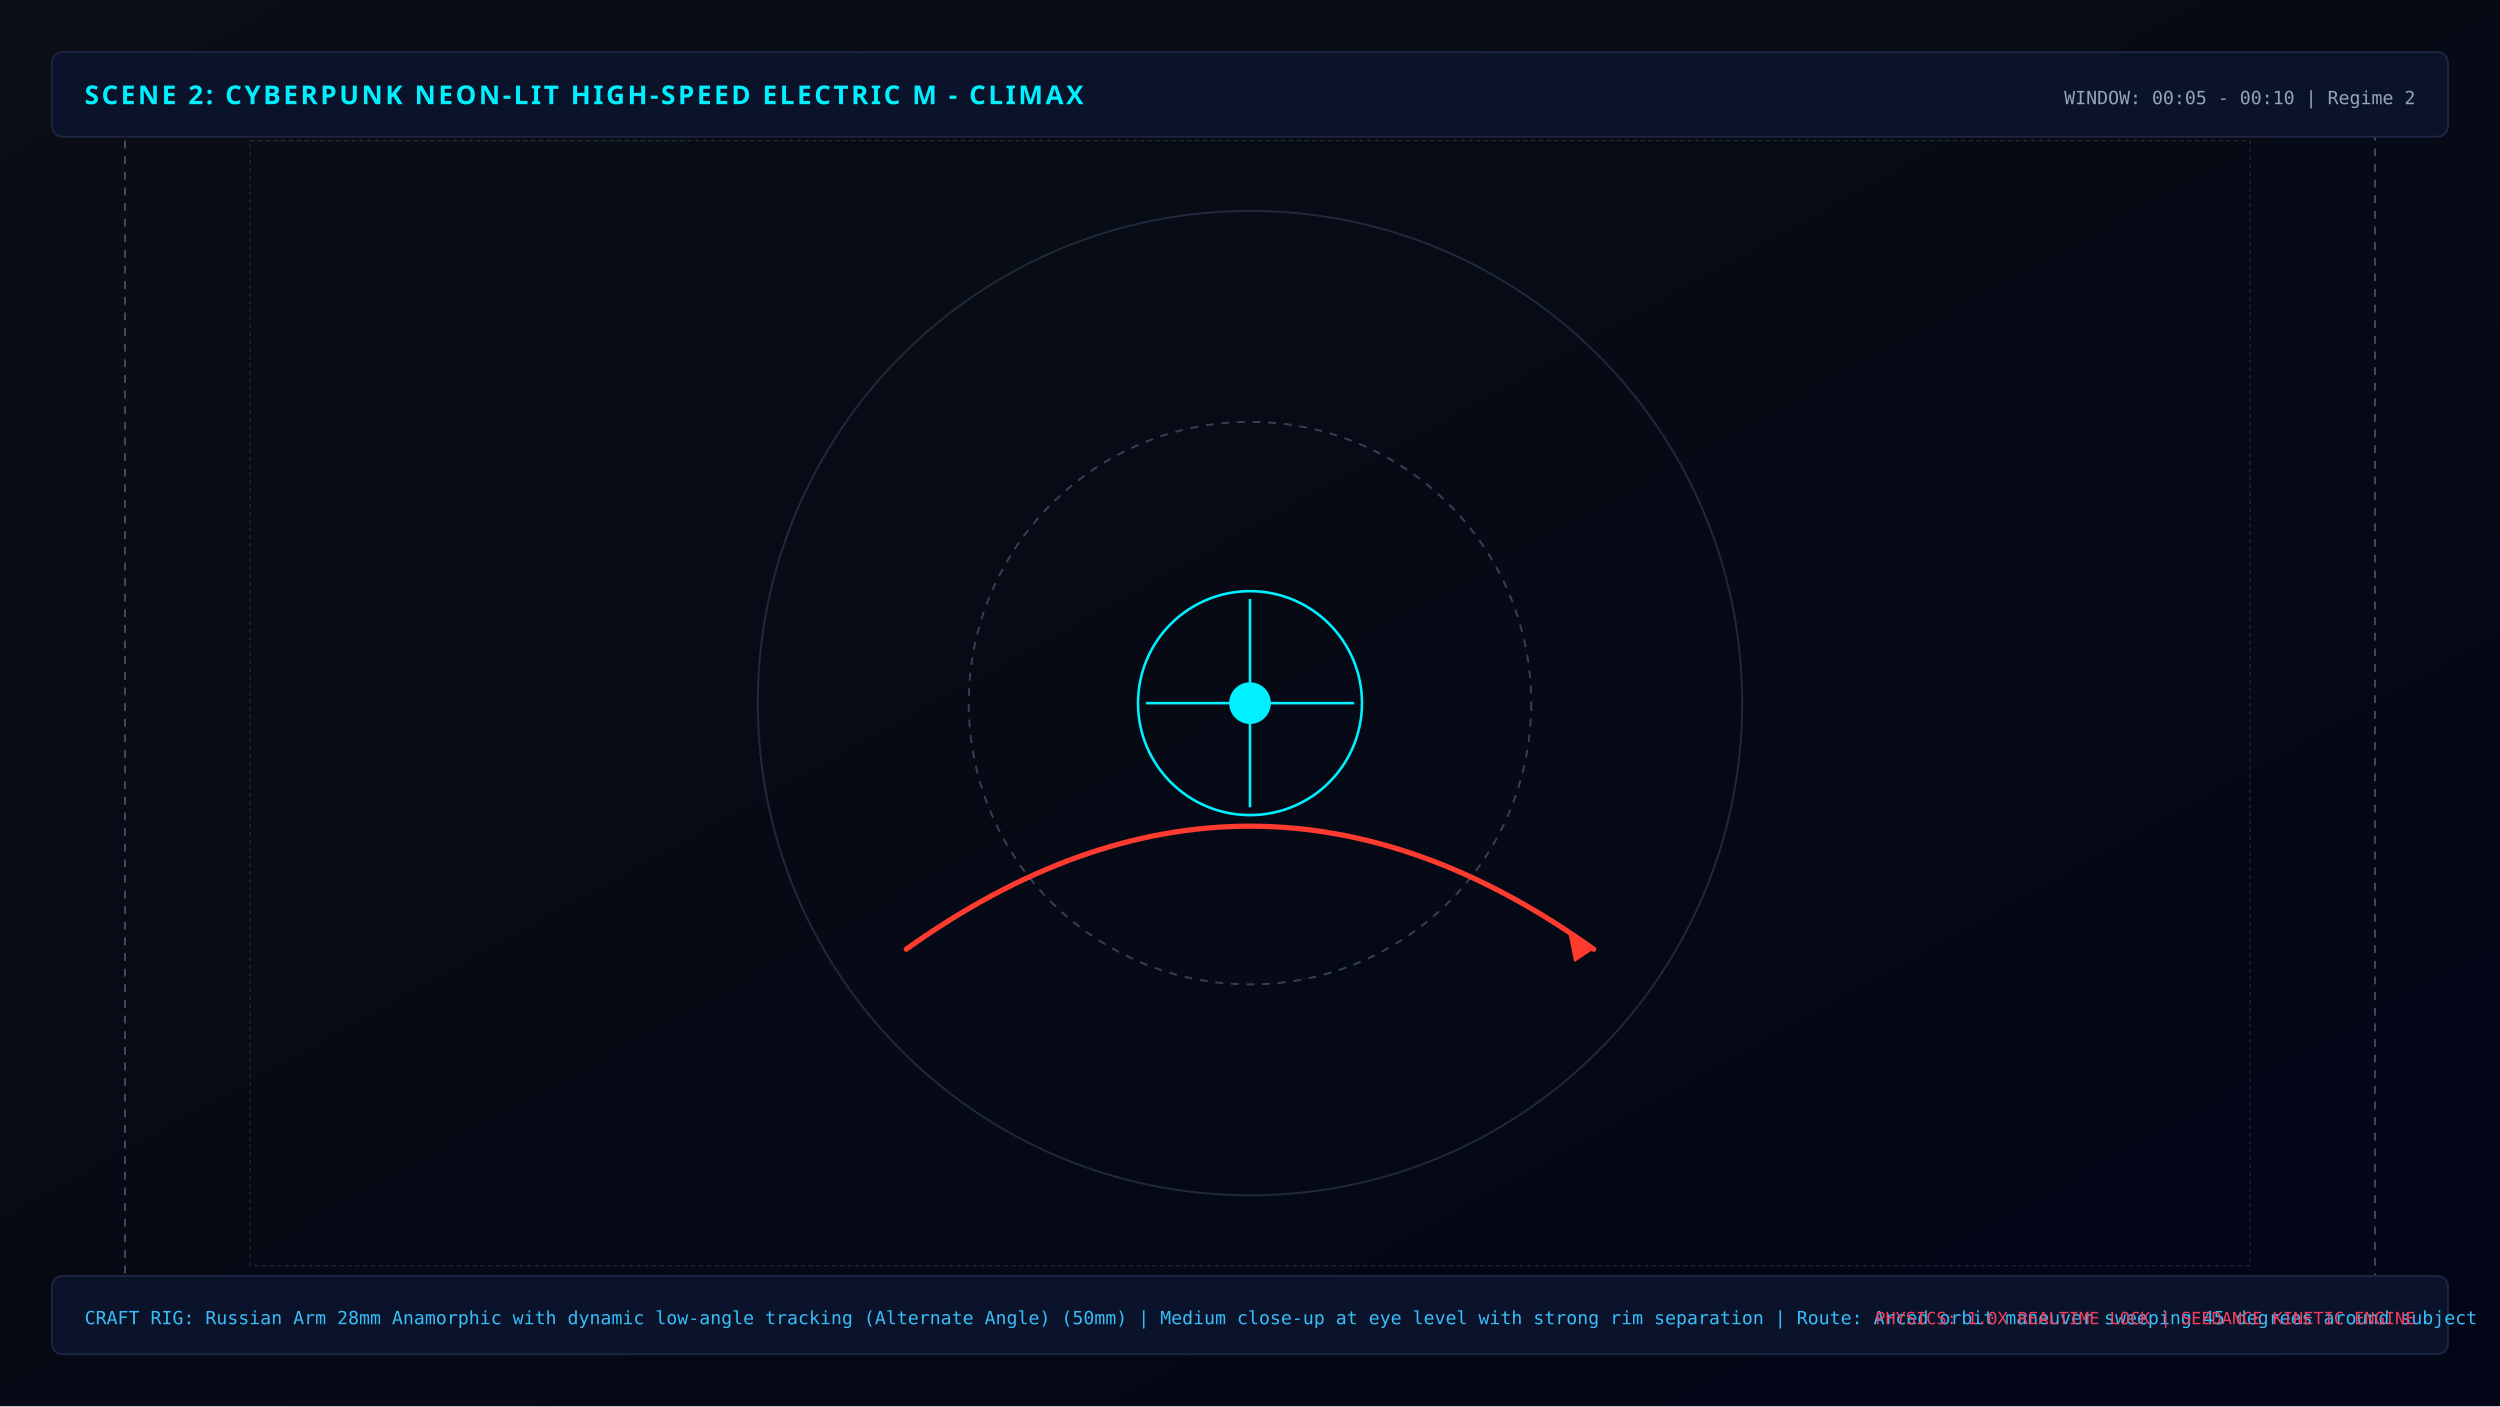
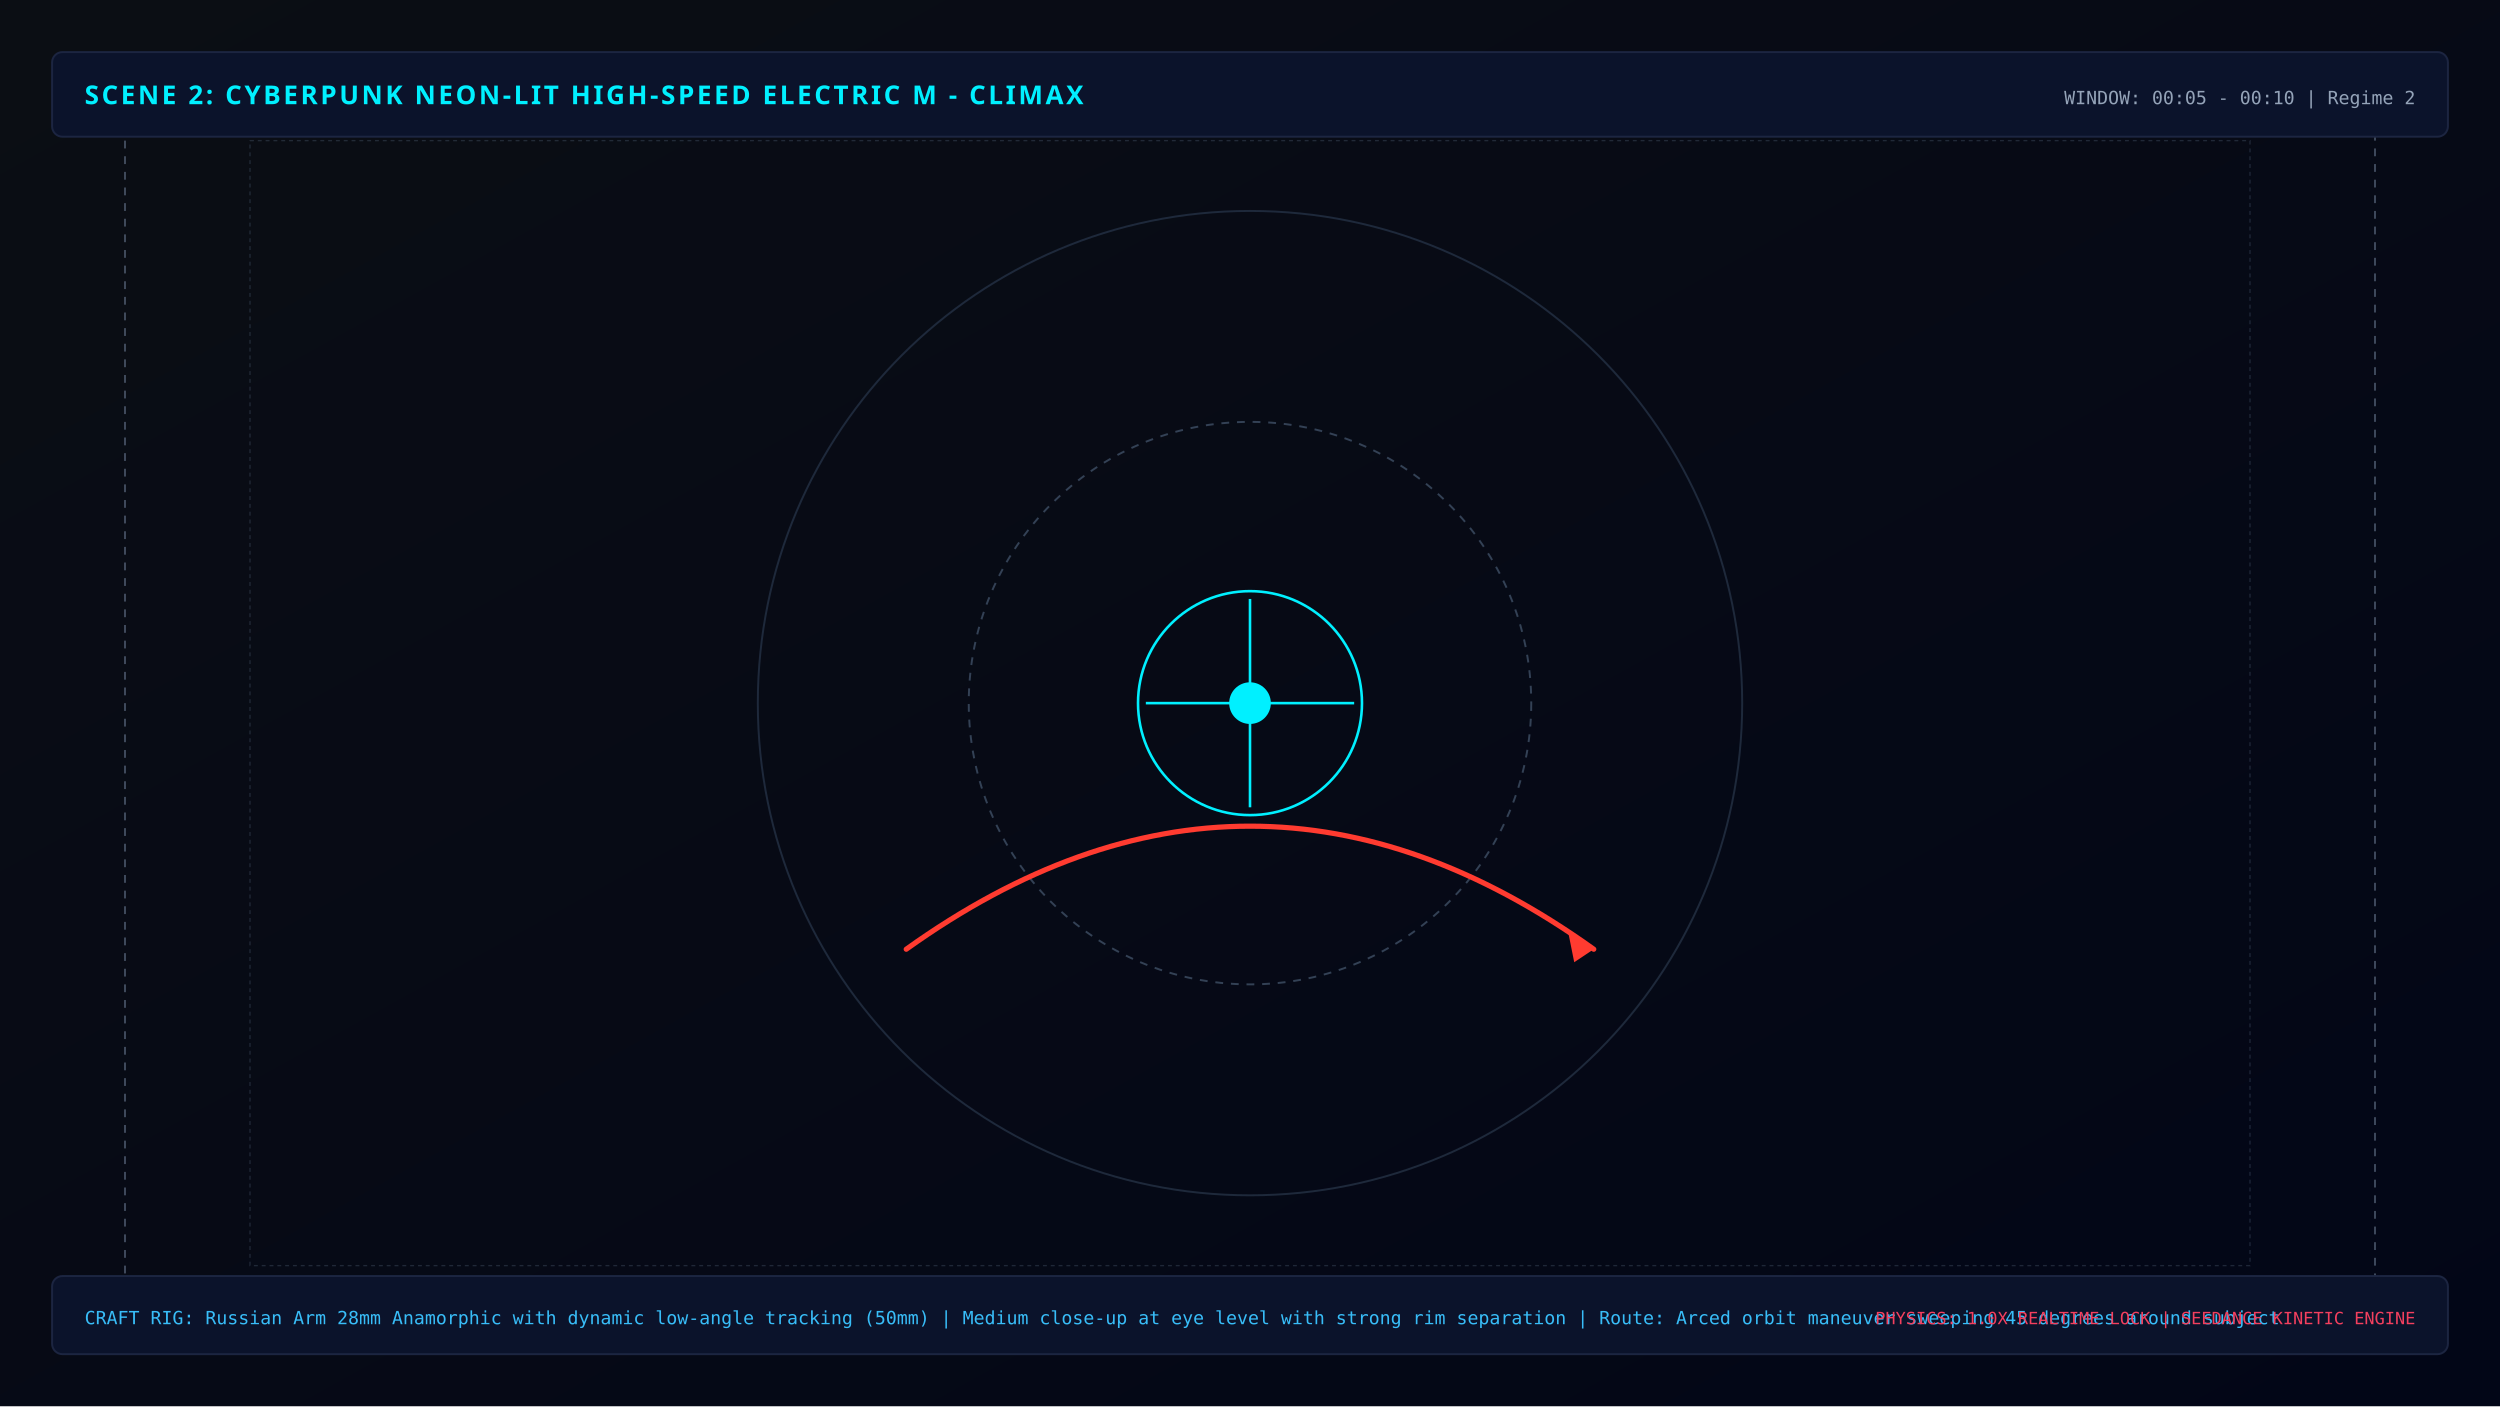
<svg xmlns="http://www.w3.org/2000/svg" viewBox="0 0 1920 1080" width="100%" height="100%">
  <defs>
    <linearGradient id="sceneGrad" x1="0%" y1="0%" x2="100%" y2="100%">
      <stop offset="0%" stop-color="#0B0E14" />
      <stop offset="100%" stop-color="#020617" />
    </linearGradient>
  </defs>
  <rect width="1920" height="1080" fill="url(#sceneGrad)" />
  <rect class="safe-guide-action" x="96" y="54" width="1728" height="972" fill="none" stroke="#64748B" stroke-width="1.5" stroke-dasharray="6,6" opacity="0.6" />
  <rect class="safe-guide-title" x="192" y="108" width="1536" height="864" fill="none" stroke="#475569" stroke-width="1" stroke-dasharray="3,3" opacity="0.4" />
  <circle cx="960" cy="540" r="378" fill="none" stroke="#1E293B" stroke-width="1.5" />
  <circle cx="960" cy="540" r="216" fill="none" stroke="#334155" stroke-width="1.5" stroke-dasharray="6,6" />
  <circle cx="960" cy="540" r="86" fill="none" stroke="#00F0FF" stroke-width="2" />
  <path d="M 696 729 Q 960 540 1224 729" fill="none" stroke="#FF3B30" stroke-width="4" stroke-linecap="round" />
  <polygon points="1224,729 1204,714 1209,739" fill="#FF3B30" />
  <circle cx="960" cy="540" r="16" fill="#00F0FF" />
  <line x1="960" y1="460" x2="960" y2="620" stroke="#00F0FF" stroke-width="2" />
  <line x1="880" y1="540" x2="1040" y2="540" stroke="#00F0FF" stroke-width="2" />
  <rect x="40" y="40" width="1840" height="65" rx="8" fill="#0B132B" stroke="#1C2541" stroke-width="1.5" />
  <text x="65" y="80" font-family="'Space Grotesk', sans-serif" font-size="20" font-weight="700" fill="#00F0FF" letter-spacing="2">
    SCENE 2: CYBERPUNK NEON-LIT HIGH-SPEED ELECTRIC M - CLIMAX
  </text>
  <text x="1855" y="80" font-family="'JetBrains Mono', monospace" font-size="14" fill="#94A3B8" text-anchor="end">
    WINDOW: 00:05 - 00:10 | Regime 2
  </text>
  <rect x="40" y="980" width="1840" height="60" rx="8" fill="#0B132B" stroke="#1C2541" stroke-width="1.5" />
  <text x="65" y="1017" font-family="'JetBrains Mono', monospace" font-size="14" fill="#38BDF8">
-     CRAFT RIG: Russian Arm 28mm Anamorphic with dynamic low-angle tracking (Alternate Angle) (50mm) | Medium close-up at eye level with strong rim separation | Route: Arced orbit maneuver sweeping 45 degrees around subject
+     CRAFT RIG: Russian Arm 28mm Anamorphic with dynamic low-angle tracking (50mm) | Medium close-up at eye level with strong rim separation | Route: Arced orbit maneuver sweeping 45 degrees around subject
  </text>
  <text x="1855" y="1017" font-family="'JetBrains Mono', monospace" font-size="13" fill="#F43F5E" text-anchor="end">
    PHYSICS: 1.0X REALTIME LOCK | SEEDANCE KINETIC ENGINE
  </text>
</svg>
